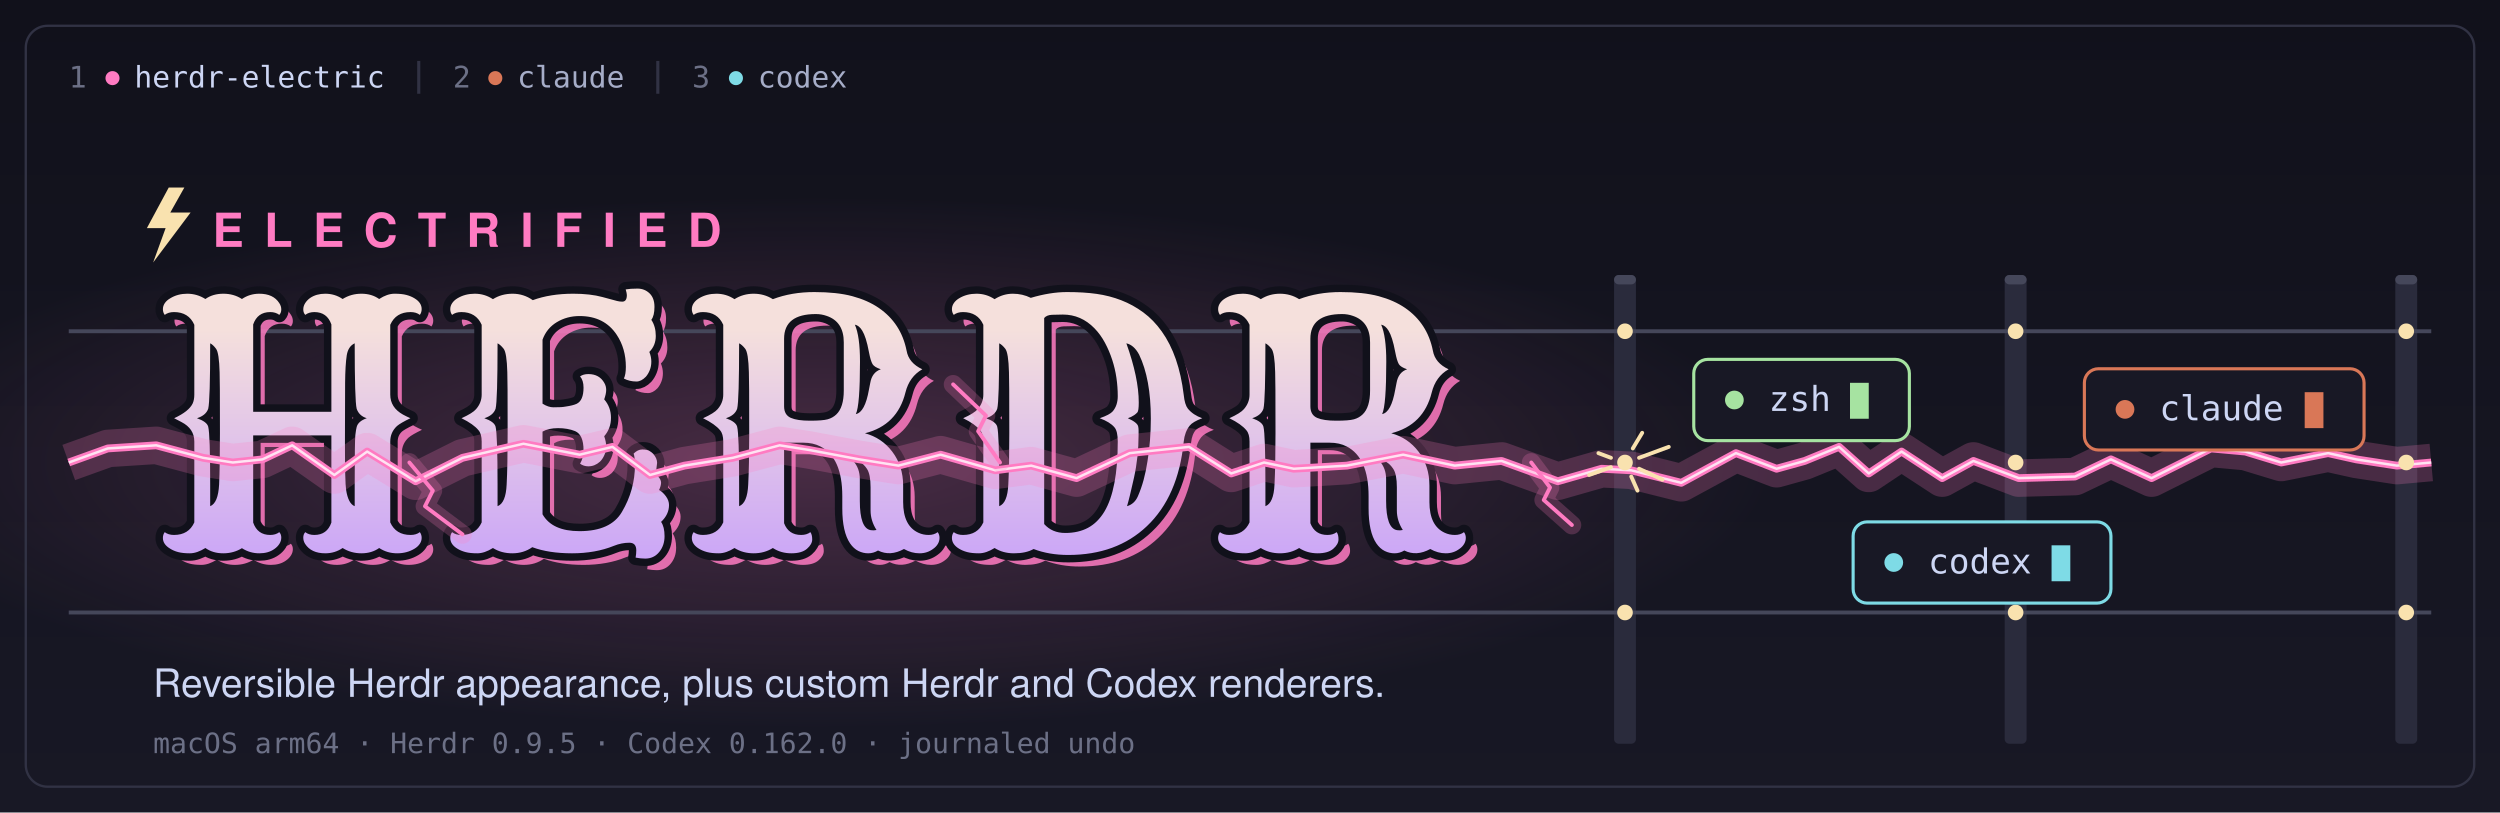
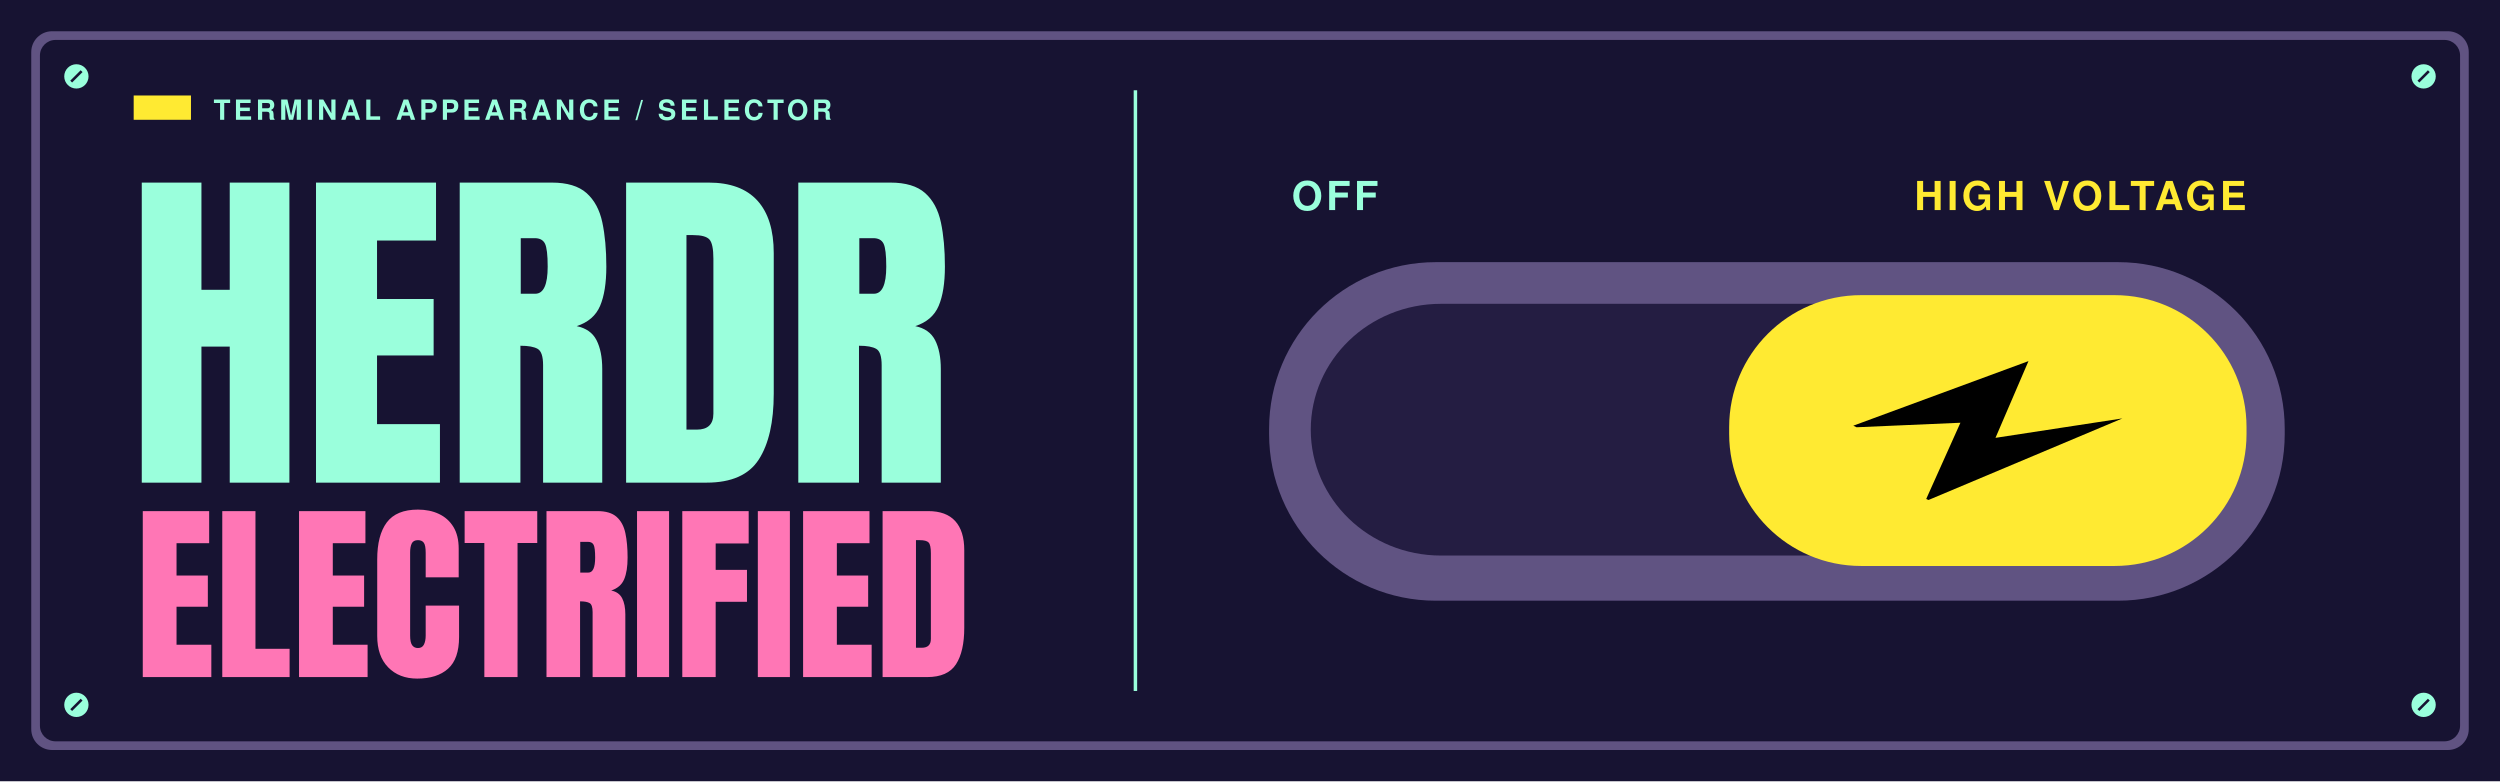
- <svg xmlns="http://www.w3.org/2000/svg" viewBox="0 0 1600 520" width="1600" height="520" role="img" aria-labelledby="t d">
-   <defs>
-     <linearGradient id="bg" x1="0" y1="0" x2="0" y2="1">
-       <stop offset="0" stop-color="#11111b" />
-       <stop offset="1" stop-color="#181825" />
-     </linearGradient>
-     <linearGradient id="mark" x1="0" y1="0" x2="0" y2="1">
-       <stop offset="0.15" stop-color="#F5E0DC" />
-       <stop offset="1" stop-color="#cba6f7" />
-     </linearGradient>
-     <radialGradient id="halo" cx="0.5" cy="0.5" r="0.5">
-       <stop offset="0" stop-color="#FF7BC2" stop-opacity="0.22" />
-       <stop offset="1" stop-color="#FF7BC2" stop-opacity="0" />
-     </radialGradient>
-     <path id="m" d="M556.0 -11.0Q506.0 20.0 443.0 20.0Q380.0 20.0 335.0 -12.0Q284.0 20.0 241.0 20.0Q198.0 20.0 170.0 12.5Q142.0 5.0 122.0 -8.0Q78.0 -34.0 78.0 -73.0Q78.0 -93.0 89.0 -108.0Q111.0 -91.0 145.0 -91.0Q234.0 -91.0 268.0 -167.0V-656.0Q268.0 -734.0 190.0 -774.0L146.0 -797.0Q235.0 -838.0 258.0 -886.0Q268.0 -908.0 268.0 -940.0V-1362.0Q234.0 -1439.0 145.0 -1439.0Q111.0 -1439.0 89.0 -1422.0Q78.0 -1437.0 78.0 -1456.5Q78.0 -1476.0 89.5 -1493.0Q101.0 -1510.0 122.0 -1522.0Q167.0 -1550.0 225.5 -1550.0Q284.0 -1550.0 335.0 -1518.0Q380.0 -1550.0 443.5 -1550.0Q507.0 -1550.0 556.0 -1518.0Q603.0 -1550.0 661.0 -1550.0Q746.0 -1550.0 782.0 -1493.0Q794.0 -1475.0 794.0 -1455.0Q794.0 -1435.0 782.0 -1422.0Q760.0 -1439.0 727.0 -1439.0Q650.0 -1439.0 624.0 -1364.0V-836.0H1097.0V-1364.0Q1071.0 -1439.0 994.0 -1439.0Q961.0 -1439.0 939.0 -1422.0Q927.0 -1435.0 927.0 -1455.0Q927.0 -1475.0 938.5 -1493.0Q950.0 -1511.0 968.0 -1524.0Q1006.0 -1550.0 1060.0 -1550.0Q1118.0 -1550.0 1165.0 -1518.0Q1216.0 -1550.0 1278.5 -1550.0Q1341.0 -1550.0 1386.0 -1518.0Q1435.0 -1550.0 1479.0 -1550.0Q1523.0 -1550.0 1551.0 -1542.5Q1579.0 -1535.0 1600.0 -1522.0Q1643.0 -1496.0 1643.0 -1457.0Q1643.0 -1437.0 1632.0 -1422.0Q1610.0 -1439.0 1576.0 -1439.0Q1487.0 -1439.0 1453.0 -1362.0V-940.0Q1453.0 -862.0 1530.0 -819.0Q1552.0 -807.0 1575.0 -797.0Q1515.0 -768.0 1494.0 -750.0Q1453.0 -712.0 1453.0 -656.0V-167.0Q1487.0 -91.0 1576.0 -91.0Q1610.0 -91.0 1632.0 -108.0Q1643.0 -93.0 1643.0 -73.5Q1643.0 -54.0 1631.5 -37.0Q1620.0 -20.0 1600.0 -8.0Q1554.0 20.0 1494.5 20.0Q1435.0 20.0 1386.0 -12.0Q1341.0 20.0 1278.5 20.0Q1216.0 20.0 1165.0 -12.0Q1118.0 20.0 1060.0 20.0Q975.0 20.0 938.0 -37.0Q927.0 -55.0 927.0 -75.0Q927.0 -95.0 939.0 -108.0Q961.0 -91.0 994.0 -91.0Q1071.0 -91.0 1097.0 -166.0V-693.0H624.0V-166.0Q650.0 -91.0 727.0 -91.0Q760.0 -91.0 782.0 -108.0Q794.0 -95.0 794.0 -75.0Q794.0 -55.0 782.5 -37.0Q771.0 -19.0 752.0 -6.0Q716.0 20.0 661.0 20.0Q604.0 20.0 556.0 -11.0ZM1186.0 -364.0Q1199.0 -280.0 1238.0 -265.0V-395.0Q1238.0 -661.0 1242.0 -695.5Q1246.0 -730.0 1250.0 -744.0Q1259.0 -779.0 1311.0 -797.0Q1265.0 -811.0 1250.0 -854.0Q1238.0 -902.0 1238.0 -1250.0Q1199.0 -1232.0 1190.0 -1178.0Q1181.0 -1119.0 1180.0 -1011.5Q1179.0 -904.0 1179.0 -656.0Q1179.0 -408.0 1186.0 -364.0ZM364.0 -265.0Q412.0 -284.0 418.0 -396.0Q423.0 -508.0 423.0 -706.0Q423.0 -904.0 422.5 -969.5Q422.0 -1035.0 421.0 -1075.0Q418.0 -1192.0 399.5 -1217.0Q381.0 -1242.0 364.0 -1250.0Q364.0 -902.0 352.0 -854.0Q338.0 -814.0 284.0 -797.0Q344.0 -776.0 352.0 -746.0Q364.0 -698.0 364.0 -395.0ZM2191.0 20.0Q2125.0 20.0 2074.0 -12.0Q2023.0 20.0 1979.5 20.0Q1936.0 20.0 1908.0 12.5Q1880.0 5.0 1859.0 -8.0Q1816.0 -34.0 1816.0 -73.0Q1816.0 -93.0 1827.0 -108.0Q1849.0 -91.0 1883.0 -91.0Q1972.0 -91.0 2006.0 -167.0V-656.0Q2006.0 -702.0 1987.0 -724.0Q1957.0 -761.0 1884.0 -797.0Q1952.0 -828.0 1972.0 -852.0Q2006.0 -891.0 2006.0 -940.0V-1362.0Q1972.0 -1439.0 1883.0 -1439.0Q1849.0 -1439.0 1827.0 -1422.0Q1816.0 -1437.0 1816.0 -1456.5Q1816.0 -1476.0 1827.5 -1493.0Q1839.0 -1510.0 1859.0 -1522.0Q1905.0 -1550.0 1964.5 -1550.0Q2024.0 -1550.0 2074.0 -1517.0Q2126.0 -1550.0 2193.0 -1550.0Q2260.0 -1550.0 2315.0 -1511.0Q2421.0 -1550.0 2560.0 -1550.0Q2663.0 -1550.0 2736.0 -1530.0L2825.0 -1506.0Q2841.0 -1502.0 2856.0 -1502.0Q2884.0 -1502.0 2884.0 -1542.0Q2884.0 -1552.0 2877.0 -1576.0Q2905.0 -1581.0 2948.0 -1581.0Q2991.0 -1581.0 3021.0 -1552.5Q3051.0 -1524.0 3051.0 -1470.5Q3051.0 -1417.0 3032.0 -1392.0Q3059.0 -1352.0 3059.0 -1294.5Q3059.0 -1237.0 3020.0 -1198.0Q3032.0 -1168.0 3032.0 -1139.5Q3032.0 -1111.0 3022.5 -1087.5Q3013.0 -1064.0 2999.0 -1048.0Q2971.0 -1019.0 2942.0 -1019.0Q2900.0 -1019.0 2866.0 -1037.0Q2878.0 -1061.0 2878.0 -1108.0Q2878.0 -1218.0 2823.0 -1301.0Q2748.0 -1415.0 2598.0 -1415.0Q2522.0 -1415.0 2460.5 -1378.0Q2399.0 -1341.0 2374.0 -1272.0V-885.0Q2409.0 -863.0 2439.5 -863.0Q2470.0 -863.0 2485.5 -864.0Q2501.0 -865.0 2517.0 -868.0Q2558.0 -874.0 2580.0 -884.0Q2622.0 -904.0 2622.0 -982.0Q2622.0 -1026.0 2601.0 -1050.0Q2621.0 -1064.0 2651.0 -1064.0Q2718.0 -1064.0 2748.0 -1010.0Q2759.0 -991.0 2759.0 -968.0Q2759.0 -945.0 2747.0 -911.0Q2788.0 -864.0 2788.0 -799.5Q2788.0 -735.0 2747.0 -688.0Q2759.0 -654.0 2759.0 -626.5Q2759.0 -599.0 2748.0 -574.0Q2737.0 -549.0 2721.0 -534.0Q2690.0 -506.0 2651.0 -506.0Q2623.0 -506.0 2601.0 -522.0Q2622.0 -557.0 2622.0 -604.0Q2622.0 -697.0 2571.0 -719.0Q2526.0 -737.0 2468.0 -737.0Q2410.0 -737.0 2374.0 -716.0V-216.0Q2432.0 -114.0 2598.0 -114.0Q2786.0 -114.0 2854.0 -230.0Q2933.0 -363.0 2933.0 -515.0Q2933.0 -559.0 2925.0 -583.0Q2950.0 -608.0 2977.0 -608.0Q3004.0 -608.0 3018.0 -600.5Q3032.0 -593.0 3043.0 -582.0Q3067.0 -555.0 3067.0 -527.0L3061.0 -478.0Q3061.0 -459.0 3071.0 -447.0Q3091.0 -426.0 3091.0 -407.5Q3091.0 -389.0 3079.0 -363.0Q3102.0 -350.0 3120.5 -324.5Q3139.0 -299.0 3139.0 -272.0Q3139.0 -215.0 3091.0 -170.0Q3112.0 -140.0 3112.0 -83.5Q3112.0 -27.0 3079.5 12.5Q3047.0 52.0 2995.0 52.0Q2967.0 52.0 2937.0 46.0Q2941.0 24.0 2941.0 2.0Q2941.0 -44.0 2899.0 -44.0Q2852.0 -44.0 2805.0 -25.0Q2694.0 20.0 2552.5 20.0Q2411.0 20.0 2312.0 -17.0Q2260.0 20.0 2191.0 20.0ZM2102.0 -265.0Q2152.0 -284.0 2157.0 -396.0Q2163.0 -508.0 2163.0 -706.0Q2163.0 -904.0 2162.5 -969.5Q2162.0 -1035.0 2161.0 -1075.0Q2158.0 -1193.0 2138.5 -1217.5Q2119.0 -1242.0 2102.0 -1250.0Q2102.0 -902.0 2090.0 -854.0Q2076.0 -814.0 2022.0 -797.0Q2082.0 -776.0 2090.0 -746.0Q2102.0 -698.0 2102.0 -395.0ZM2354.0 -275.0Q2354.0 -272.0 2355.0 -270.0ZM3767.0 -12.0Q3716.0 20.0 3651.0 20.0Q3586.0 20.0 3535.0 -12.0Q3484.0 20.0 3440.5 20.0Q3397.0 20.0 3369.0 12.5Q3341.0 5.0 3320.0 -8.0Q3277.0 -34.0 3277.0 -73.0Q3277.0 -93.0 3288.0 -108.0Q3310.0 -91.0 3344.0 -91.0Q3433.0 -91.0 3467.0 -167.0V-656.0Q3467.0 -702.0 3448.0 -724.0Q3418.0 -761.0 3345.0 -797.0Q3413.0 -828.0 3433.0 -852.0Q3467.0 -891.0 3467.0 -940.0V-1362.0Q3433.0 -1439.0 3344.0 -1439.0Q3310.0 -1439.0 3288.0 -1422.0Q3277.0 -1437.0 3277.0 -1456.5Q3277.0 -1476.0 3288.5 -1493.0Q3300.0 -1510.0 3320.0 -1522.0Q3366.0 -1550.0 3425.5 -1550.0Q3485.0 -1550.0 3535.0 -1517.0Q3587.0 -1550.0 3651.0 -1550.0Q3715.0 -1550.0 3767.0 -1517.0Q3880.0 -1560.0 4017.5 -1560.0Q4155.0 -1560.0 4248.0 -1535.0Q4341.0 -1510.0 4408.0 -1464.0Q4543.0 -1371.0 4576.0 -1205.0Q4589.0 -1131.0 4671.0 -1093.0Q4593.0 -1049.0 4569.0 -953.0Q4520.0 -755.0 4324.0 -706.0Q4425.0 -679.0 4489.0 -595.0Q4555.0 -508.0 4555.0 -390.0V-290.0Q4555.0 -146.0 4648.0 -104.0Q4676.0 -91.0 4709.0 -91.0Q4742.0 -91.0 4764.0 -108.0Q4775.0 -93.0 4775.0 -73.5Q4775.0 -54.0 4765.0 -37.0Q4755.0 -20.0 4738.0 -8.0Q4702.0 20.0 4654.0 20.0Q4606.0 20.0 4560.0 -6.0Q4476.0 40.0 4403.0 3.0Q4375.0 20.0 4344.0 20.0Q4313.0 20.0 4284.5 6.0Q4256.0 -8.0 4234.0 -40.0Q4187.0 -109.0 4187.0 -252.0V-326.0Q4187.0 -557.0 4055.0 -626.0Q4011.0 -649.0 3952.0 -649.0H3835.0V-162.0Q3862.0 -91.0 3938.0 -91.0Q3972.0 -91.0 3994.0 -108.0Q4005.0 -93.0 4005.0 -64.0Q4005.0 -35.0 3973.5 -7.5Q3942.0 20.0 3879.0 20.0Q3816.0 20.0 3767.0 -12.0ZM4027.0 -1427.0Q3835.0 -1427.0 3835.0 -1278.0V-869.0Q3835.0 -817.0 3876.0 -799.0Q3915.0 -782.0 3991.5 -782.0Q4068.0 -782.0 4098.5 -790.5Q4129.0 -799.0 4151.0 -820.0Q4196.0 -863.0 4196.0 -964.0V-1256.0Q4196.0 -1381.0 4092.0 -1416.0Q4061.0 -1427.0 4027.0 -1427.0ZM4263.0 -1363.0Q4294.0 -1293.0 4294.0 -1139.0Q4294.0 -874.0 4269.0 -822.0Q4324.0 -833.0 4348.0 -969.0L4356.0 -1010.0Q4367.0 -1075.0 4420.0 -1093.0Q4381.0 -1106.0 4370.0 -1124.0Q4358.0 -1145.0 4348.5 -1195.5Q4339.0 -1246.0 4329.0 -1277.0Q4319.0 -1308.0 4308.0 -1326.0Q4289.0 -1358.0 4263.0 -1363.0ZM3563.0 -265.0Q3613.0 -284.0 3618.0 -396.0Q3624.0 -508.0 3624.0 -706.0Q3624.0 -904.0 3623.5 -969.5Q3623.0 -1035.0 3622.0 -1075.0Q3619.0 -1193.0 3599.5 -1217.5Q3580.0 -1242.0 3563.0 -1250.0Q3563.0 -902.0 3551.0 -854.0Q3537.0 -814.0 3483.0 -797.0Q3543.0 -776.0 3551.0 -746.0Q3563.0 -698.0 3563.0 -395.0ZM4253.0 -539.0Q4293.0 -494.0 4293.0 -429.0V-297.0Q4293.0 -131.0 4359.0 -120.0Q4377.0 -117.0 4394.0 -121.0Q4358.0 -177.0 4358.0 -239.0V-379.0Q4358.0 -458.0 4336.0 -491.0Q4298.0 -547.0 4253.0 -539.0ZM5225.0 20.0Q5159.0 20.0 5108.0 -12.0Q5057.0 20.0 5013.5 20.0Q4970.0 20.0 4942.0 12.5Q4914.0 5.0 4893.0 -8.0Q4850.0 -34.0 4850.0 -73.0Q4850.0 -93.0 4861.0 -108.0Q4883.0 -91.0 4917.0 -91.0Q5006.0 -91.0 5040.0 -167.0V-656.0Q5040.0 -702.0 5021.0 -724.0Q4991.0 -761.0 4918.0 -797.0Q4986.0 -828.0 5006.0 -852.0Q5040.0 -891.0 5040.0 -940.0V-1362.0Q5006.0 -1439.0 4917.0 -1439.0Q4883.0 -1439.0 4861.0 -1422.0Q4850.0 -1437.0 4850.0 -1456.5Q4850.0 -1476.0 4861.5 -1493.0Q4873.0 -1510.0 4893.0 -1522.0Q4939.0 -1550.0 4998.5 -1550.0Q5058.0 -1550.0 5108.0 -1517.0Q5160.0 -1550.0 5218.5 -1550.0Q5277.0 -1550.0 5327.0 -1525.0Q5445.0 -1560.0 5546.0 -1560.0Q5647.0 -1560.0 5725.0 -1549.0Q5803.0 -1538.0 5874.0 -1510.5Q5945.0 -1483.0 6007.5 -1437.0Q6070.0 -1391.0 6119.0 -1322.0Q6223.0 -1177.0 6252.0 -938.0Q6258.0 -879.0 6277.0 -855.0Q6309.0 -816.0 6364.0 -797.0Q6306.0 -775.0 6288.0 -752.0Q6258.0 -714.0 6252.0 -656.0Q6219.0 -324.0 6029.0 -144.0Q5846.0 30.0 5554.0 30.0Q5437.0 30.0 5344.0 -6.0Q5299.0 20.0 5225.0 20.0ZM5408.0 -157.0Q5456.0 -103.0 5535.5 -103.0Q5615.0 -103.0 5673.5 -134.5Q5732.0 -166.0 5772.0 -232.0Q5853.0 -367.0 5853.0 -656.0Q5853.0 -719.0 5833.0 -742.0Q5806.0 -774.0 5744.0 -797.0Q5805.0 -818.0 5823.0 -839.0Q5853.0 -875.0 5853.0 -930.5Q5853.0 -986.0 5845.0 -1041.0Q5837.0 -1096.0 5819.5 -1150.0Q5802.0 -1204.0 5775.5 -1253.5Q5749.0 -1303.0 5712.0 -1341.0Q5631.0 -1424.0 5521.0 -1424.0Q5487.0 -1424.0 5455.0 -1422.5Q5423.0 -1421.0 5408.0 -1403.0ZM5905.0 -1250.0Q5980.0 -1041.0 5980.0 -892.0Q5980.0 -841.0 5971.5 -832.0Q5963.0 -823.0 5953.0 -816.0Q5935.0 -804.0 5914.0 -797.0Q5974.0 -770.0 5977.0 -745.0Q5979.0 -734.0 5979.0 -723.0V-698.0Q5979.0 -563.0 5951.0 -436.5Q5923.0 -310.0 5909.0 -265.0Q5954.0 -278.0 5974.5 -324.5Q5995.0 -371.0 6009.5 -424.5Q6024.0 -478.0 6033.0 -538.0Q6053.0 -661.0 6053.0 -795.0Q6053.0 -1035.0 5982.0 -1182.0Q5951.0 -1240.0 5905.0 -1250.0ZM5136.0 -265.0Q5186.0 -284.0 5191.0 -396.0Q5197.0 -508.0 5197.0 -706.0Q5197.0 -904.0 5196.5 -969.5Q5196.0 -1035.0 5195.0 -1075.0Q5192.0 -1193.0 5172.5 -1217.5Q5153.0 -1242.0 5136.0 -1250.0Q5136.0 -902.0 5124.0 -854.0Q5110.0 -814.0 5056.0 -797.0Q5116.0 -776.0 5124.0 -746.0Q5136.0 -698.0 5136.0 -395.0ZM6950.0 -12.0Q6899.0 20.0 6834.0 20.0Q6769.0 20.0 6718.0 -12.0Q6667.0 20.0 6623.5 20.0Q6580.0 20.0 6552.0 12.5Q6524.0 5.0 6503.0 -8.0Q6460.0 -34.0 6460.0 -73.0Q6460.0 -93.0 6471.0 -108.0Q6493.0 -91.0 6527.0 -91.0Q6616.0 -91.0 6650.0 -167.0V-656.0Q6650.0 -702.0 6631.0 -724.0Q6601.0 -761.0 6528.0 -797.0Q6596.0 -828.0 6616.0 -852.0Q6650.0 -891.0 6650.0 -940.0V-1362.0Q6616.0 -1439.0 6527.0 -1439.0Q6493.0 -1439.0 6471.0 -1422.0Q6460.0 -1437.0 6460.0 -1456.5Q6460.0 -1476.0 6471.5 -1493.0Q6483.0 -1510.0 6503.0 -1522.0Q6549.0 -1550.0 6608.5 -1550.0Q6668.0 -1550.0 6718.0 -1517.0Q6770.0 -1550.0 6834.0 -1550.0Q6898.0 -1550.0 6950.0 -1517.0Q7063.0 -1560.0 7200.5 -1560.0Q7338.0 -1560.0 7431.0 -1535.0Q7524.0 -1510.0 7591.0 -1464.0Q7726.0 -1371.0 7759.0 -1205.0Q7772.0 -1131.0 7854.0 -1093.0Q7776.0 -1049.0 7752.0 -953.0Q7703.0 -755.0 7507.0 -706.0Q7608.0 -679.0 7672.0 -595.0Q7738.0 -508.0 7738.0 -390.0V-290.0Q7738.0 -146.0 7831.0 -104.0Q7859.0 -91.0 7892.0 -91.0Q7925.0 -91.0 7947.0 -108.0Q7958.0 -93.0 7958.0 -73.5Q7958.0 -54.0 7948.0 -37.0Q7938.0 -20.0 7921.0 -8.0Q7885.0 20.0 7837.0 20.0Q7789.0 20.0 7743.0 -6.0Q7659.0 40.0 7586.0 3.0Q7558.0 20.0 7527.0 20.0Q7496.0 20.0 7467.5 6.0Q7439.0 -8.0 7417.0 -40.0Q7370.0 -109.0 7370.0 -252.0V-326.0Q7370.0 -557.0 7238.0 -626.0Q7194.0 -649.0 7135.0 -649.0H7018.0V-162.0Q7045.0 -91.0 7121.0 -91.0Q7155.0 -91.0 7177.0 -108.0Q7188.0 -93.0 7188.0 -64.0Q7188.0 -35.0 7156.5 -7.5Q7125.0 20.0 7062.0 20.0Q6999.0 20.0 6950.0 -12.0ZM7210.0 -1427.0Q7018.0 -1427.0 7018.0 -1278.0V-869.0Q7018.0 -817.0 7059.0 -799.0Q7098.0 -782.0 7174.5 -782.0Q7251.0 -782.0 7281.5 -790.5Q7312.0 -799.0 7334.0 -820.0Q7379.0 -863.0 7379.0 -964.0V-1256.0Q7379.0 -1381.0 7275.0 -1416.0Q7244.0 -1427.0 7210.0 -1427.0ZM7446.0 -1363.0Q7477.0 -1293.0 7477.0 -1139.0Q7477.0 -874.0 7452.0 -822.0Q7507.0 -833.0 7531.0 -969.0L7539.0 -1010.0Q7550.0 -1075.0 7603.0 -1093.0Q7564.0 -1106.0 7553.0 -1124.0Q7541.0 -1145.0 7531.5 -1195.5Q7522.0 -1246.0 7512.0 -1277.0Q7502.0 -1308.0 7491.0 -1326.0Q7472.0 -1358.0 7446.0 -1363.0ZM6746.0 -265.0Q6796.0 -284.0 6801.0 -396.0Q6807.0 -508.0 6807.0 -706.0Q6807.0 -904.0 6806.5 -969.5Q6806.0 -1035.0 6805.0 -1075.0Q6802.0 -1193.0 6782.5 -1217.5Q6763.0 -1242.0 6746.0 -1250.0Q6746.0 -902.0 6734.0 -854.0Q6720.0 -814.0 6666.0 -797.0Q6726.0 -776.0 6734.0 -746.0Q6746.0 -698.0 6746.0 -395.0ZM7436.0 -539.0Q7476.0 -494.0 7476.0 -429.0V-297.0Q7476.0 -131.0 7542.0 -120.0Q7560.0 -117.0 7577.0 -121.0Q7541.0 -177.0 7541.0 -239.0V-379.0Q7541.0 -458.0 7519.0 -491.0Q7481.0 -547.0 7436.0 -539.0Z" />
-   </defs>
-   <rect width="1600" height="520" fill="url(#bg)" />
-   <ellipse cx="520" cy="296" rx="620" ry="170" fill="url(#halo)" />
-   <rect x="16.5" y="16.5" width="1567" height="487" rx="14" fill="none" stroke="#313244" stroke-width="1.5" />
-   <text x="44" y="56" font-family="'SF Mono', Menlo, Consolas, 'DejaVu Sans Mono', monospace" font-size="19" fill="#6c7086">1</text>
-   <circle cx="72" cy="50" r="4.5" fill="#FF7BC2" />
-   <text x="86" y="56" font-family="'SF Mono', Menlo, Consolas, 'DejaVu Sans Mono', monospace" font-size="19" fill="#cdd6f4">herdr-electric</text>
-   <line x1="268" y1="39" x2="268" y2="60" stroke="#313244" stroke-width="2" />
-   <text x="289.85" y="56" font-family="'SF Mono', Menlo, Consolas, 'DejaVu Sans Mono', monospace" font-size="19" fill="#6c7086">2</text>
-   <circle cx="317" cy="50" r="4.5" fill="#d97757" />
-   <text x="331" y="56" font-family="'SF Mono', Menlo, Consolas, 'DejaVu Sans Mono', monospace" font-size="19" fill="#a6adc8">claude</text>
-   <line x1="421" y1="39" x2="421" y2="60" stroke="#313244" stroke-width="2" />
-   <text x="442.98" y="56" font-family="'SF Mono', Menlo, Consolas, 'DejaVu Sans Mono', monospace" font-size="19" fill="#6c7086">3</text>
-   <circle cx="471" cy="50" r="4.5" fill="#7EDBE6" />
-   <text x="485" y="56" font-family="'SF Mono', Menlo, Consolas, 'DejaVu Sans Mono', monospace" font-size="19" fill="#a6adc8">codex</text>
-   <rect x="1033" y="176" width="14" height="300" rx="3" fill="#2a2b3c" />
-   <rect x="1033" y="176" width="14" height="6" rx="3" fill="#45475a" />
-   <rect x="1283" y="176" width="14" height="300" rx="3" fill="#2a2b3c" />
-   <rect x="1283" y="176" width="14" height="6" rx="3" fill="#45475a" />
-   <rect x="1533" y="176" width="14" height="300" rx="3" fill="#2a2b3c" />
-   <rect x="1533" y="176" width="14" height="6" rx="3" fill="#45475a" />
-   <line x1="44" y1="212" x2="1556" y2="212" stroke="#45475a" stroke-width="2.5" />
-   <circle cx="1040" cy="212" r="5" fill="#F9E2AF" />
-   <circle cx="1290" cy="212" r="5" fill="#F9E2AF" />
-   <circle cx="1540" cy="212" r="5" fill="#F9E2AF" />
-   <line x1="44" y1="392" x2="1556" y2="392" stroke="#45475a" stroke-width="2.5" />
-   <circle cx="1040" cy="392" r="5" fill="#F9E2AF" />
-   <circle cx="1290" cy="392" r="5" fill="#F9E2AF" />
-   <circle cx="1540" cy="392" r="5" fill="#F9E2AF" />
-   <g transform="translate(96.0 352.0) scale(0.1058201)">
-     <use href="#m" transform="translate(70 70)" fill="#FF7BC2" opacity="0.85" />
-     <use href="#m" fill="url(#mark)" stroke="#11111b" stroke-width="90" paint-order="stroke" stroke-linejoin="round" />
+ <svg xmlns="http://www.w3.org/2000/svg" width="1440" height="450" viewBox="0 0 1440 450" role="img" aria-label="Herdr Electrified: Phosphor Selector">
+   <rect x="0" y="0" width="1440" height="450" rx="0" fill="#171332" />
+   <rect x="18" y="18" width="1404" height="414" rx="12" fill="#605382" />
+   <rect x="23" y="23" width="1394" height="404" rx="9" fill="#171332" />
+   <circle cx="44" cy="44" r="7" fill="#9affdc" />
+   <path d="M41 47l6 -6" fill="none" stroke="#171332" stroke-width="1.5" />
+   <circle cx="44" cy="406" r="7" fill="#9affdc" />
+   <path d="M41 409l6 -6" fill="none" stroke="#171332" stroke-width="1.5" />
+   <circle cx="1396" cy="44" r="7" fill="#9affdc" />
+   <path d="M1393 47l6 -6" fill="none" stroke="#171332" stroke-width="1.5" />
+   <circle cx="1396" cy="406" r="7" fill="#9affdc" />
+   <path d="M1393 409l6 -6" fill="none" stroke="#171332" stroke-width="1.5" />
+   <path d="M77 55h33v14H77z" fill="#ffea32" />
+   <text x="123" y="69" fill="#9affdc" font-family="Helvetica Neue,Helvetica,sans-serif" font-weight="600" font-size="16" letter-spacing="2">TERMINAL APPEARANCE   /   SELECTOR</text>
+   <g transform="translate(74.0 278.0) scale(0.09819764)">
+     <path d="M78.0 0.0V-1760.0H428.0V-1131.0H594.0V-1760.0H944.0V0.0H594.0V-798.0H428.0V0.0ZM1100.0 0.0V-1760.0H1804.0V-1420.0H1458.0V-1077.0H1790.0V-746.0H1458.0V-343.0H1827.0V0.0ZM1943.0 0.0V-1760.0H2483.0Q2618.0 -1760.0 2687.0 -1698.5Q2756.0 -1637.0 2779.5 -1526.5Q2803.0 -1416.0 2803.0 -1267.0Q2803.0 -1123.0 2766.5 -1037.0Q2730.0 -951.0 2629.0 -918.0Q2712.0 -901.0 2745.5 -835.5Q2779.0 -770.0 2779.0 -666.0V0.0H2432.0V-689.0Q2432.0 -766.0 2400.5 -784.5Q2369.0 -803.0 2299.0 -803.0V0.0ZM2301.0 -1108.0H2386.0Q2459.0 -1108.0 2459.0 -1267.0Q2459.0 -1370.0 2443.0 -1402.0Q2427.0 -1434.0 2383.0 -1434.0H2301.0ZM2919.0 0.0V-1760.0H3403.0Q3593.0 -1760.0 3689.0 -1654.5Q3785.0 -1549.0 3785.0 -1346.0V-522.0Q3785.0 -272.0 3697.5 -136.0Q3610.0 0.0 3391.0 0.0ZM3273.0 -311.0H3334.0Q3431.0 -311.0 3431.0 -405.0V-1313.0Q3431.0 -1401.0 3407.5 -1426.5Q3384.0 -1452.0 3312.0 -1452.0H3273.0ZM3929.0 0.0V-1760.0H4469.0Q4604.0 -1760.0 4673.0 -1698.5Q4742.0 -1637.0 4765.5 -1526.5Q4789.0 -1416.0 4789.0 -1267.0Q4789.0 -1123.0 4752.5 -1037.0Q4716.0 -951.0 4615.0 -918.0Q4698.0 -901.0 4731.5 -835.5Q4765.0 -770.0 4765.0 -666.0V0.0H4418.0V-689.0Q4418.0 -766.0 4386.5 -784.5Q4355.0 -803.0 4285.0 -803.0V0.0ZM4287.0 -1108.0H4372.0Q4445.0 -1108.0 4445.0 -1267.0Q4445.0 -1370.0 4429.0 -1402.0Q4413.0 -1434.0 4369.0 -1434.0H4287.0Z" fill="#9affdc" />
  </g>
-   <path d="M44 296 L69 287 L100 285 L130 293 L149 296 L168 294 L187 285 L214 304 L235 289 L266 308 L296 293 L335 284 L371 291 L392 286 L416 304 L438 298 L469 293 L499 285 L518 288 L550 294 L575 298 L602 291 L637 301 L660 298 L689 306 L723 290 L761 286 L788 303 L809 296 L828 300 L862 298 L898 291 L931 298 L961 295 L997 308 L1025 300 L1044 301 L1076 309 L1111 290 L1137 300 L1155 295 L1177 286 L1196 303 L1217 289 L1243 306 L1263 295 L1292 306 L1328 305 L1351 294 L1377 306 L1415 287 L1437 289 L1460 296 L1490 290 L1508 294 L1534 298 L1556 296" fill="none" stroke="#FF7BC2" stroke-opacity="0.22" stroke-width="24" stroke-linejoin="round" />
-   <path d="M44 296 L69 287 L100 285 L130 293 L149 296 L168 294 L187 285 L214 304 L235 289 L266 308 L296 293 L335 284 L371 291 L392 286 L416 304 L438 298 L469 293 L499 285 L518 288 L550 294 L575 298 L602 291 L637 301 L660 298 L689 306 L723 290 L761 286 L788 303 L809 296 L828 300 L862 298 L898 291 L931 298 L961 295 L997 308 L1025 300 L1044 301 L1076 309 L1111 290 L1137 300 L1155 295 L1177 286 L1196 303 L1217 289 L1243 306 L1263 295 L1292 306 L1328 305 L1351 294 L1377 306 L1415 287 L1437 289 L1460 296 L1490 290 L1508 294 L1534 298 L1556 296" fill="none" stroke="#FF7BC2" stroke-width="5" stroke-linejoin="round" />
-   <path d="M44 296 L69 287 L100 285 L130 293 L149 296 L168 294 L187 285 L214 304 L235 289 L266 308 L296 293 L335 284 L371 291 L392 286 L416 304 L438 298 L469 293 L499 285 L518 288 L550 294 L575 298 L602 291 L637 301 L660 298 L689 306 L723 290 L761 286 L788 303 L809 296 L828 300 L862 298 L898 291 L931 298 L961 295 L997 308 L1025 300 L1044 301 L1076 309 L1111 290 L1137 300 L1155 295 L1177 286 L1196 303 L1217 289 L1243 306 L1263 295 L1292 306 L1328 305 L1351 294 L1377 306 L1415 287 L1437 289 L1460 296 L1490 290 L1508 294 L1534 298 L1556 296" fill="none" stroke="#FFE3F2" stroke-width="1.6" stroke-linejoin="round" />
-   <path d="M262 296 L277 314 L272 324 L296 342" fill="none" stroke="#FF7BC2" stroke-opacity="0.22" stroke-width="12" stroke-linejoin="round" stroke-linecap="round" />
-   <path d="M262 296 L277 314 L272 324 L296 342" fill="none" stroke="#FF7BC2" stroke-width="2.5" stroke-linejoin="round" stroke-linecap="round" />
-   <path d="M640 296 L626 276 L631 266 L610 246" fill="none" stroke="#FF7BC2" stroke-opacity="0.22" stroke-width="12" stroke-linejoin="round" stroke-linecap="round" />
-   <path d="M640 296 L626 276 L631 266 L610 246" fill="none" stroke="#FF7BC2" stroke-width="2.5" stroke-linejoin="round" stroke-linecap="round" />
-   <path d="M980 296 L992 312 L988 320 L1006 336" fill="none" stroke="#FF7BC2" stroke-opacity="0.22" stroke-width="12" stroke-linejoin="round" stroke-linecap="round" />
-   <path d="M980 296 L992 312 L988 320 L1006 336" fill="none" stroke="#FF7BC2" stroke-width="2.5" stroke-linejoin="round" stroke-linecap="round" />
-   <circle cx="1040" cy="296" r="5" fill="#F9E2AF" />
-   <circle cx="1290" cy="296" r="5" fill="#F9E2AF" />
-   <circle cx="1540" cy="296" r="5" fill="#F9E2AF" />
-   <line x1="1045" y1="287" x2="1051" y2="277" stroke="#F9E2AF" stroke-width="2.5" stroke-linecap="round" />
-   <line x1="1049" y1="293" x2="1068" y2="286" stroke="#F9E2AF" stroke-width="2.5" stroke-linecap="round" />
-   <line x1="1049" y1="300" x2="1064" y2="307" stroke="#F9E2AF" stroke-width="2.5" stroke-linecap="round" />
-   <line x1="1044" y1="305" x2="1048" y2="314" stroke="#F9E2AF" stroke-width="2.5" stroke-linecap="round" />
-   <line x1="1031" y1="293" x2="1023" y2="290" stroke="#F9E2AF" stroke-width="2.5" stroke-linecap="round" />
-   <line x1="1031" y1="299" x2="1017" y2="304" stroke="#F9E2AF" stroke-width="2.5" stroke-linecap="round" />
-   <rect x="1084" y="230" width="138" height="52" rx="9" fill="#181825" stroke="#A6E3A1" stroke-width="2" />
-   <circle cx="1110" cy="256.0" r="6" fill="#A6E3A1" />
-   <text x="1132" y="263" font-family="'SF Mono', Menlo, Consolas, 'DejaVu Sans Mono', monospace" font-size="22" fill="#cdd6f4">zsh</text>
-   <rect x="1184" y="245" width="12" height="23" fill="#A6E3A1" />
-   <rect x="1334" y="236" width="179" height="52" rx="9" fill="#181825" stroke="#d97757" stroke-width="2" />
-   <circle cx="1360" cy="262.0" r="6" fill="#d97757" />
-   <text x="1382" y="269" font-family="'SF Mono', Menlo, Consolas, 'DejaVu Sans Mono', monospace" font-size="22" fill="#cdd6f4">claude</text>
-   <rect x="1475" y="251" width="12" height="23" fill="#d97757" />
-   <rect x="1186" y="334" width="165" height="52" rx="9" fill="#181825" stroke="#7EDBE6" stroke-width="2" />
-   <circle cx="1212" cy="360.0" r="6" fill="#7EDBE6" />
-   <text x="1234" y="367" font-family="'SF Mono', Menlo, Consolas, 'DejaVu Sans Mono', monospace" font-size="22" fill="#cdd6f4">codex</text>
-   <rect x="1313" y="349" width="12" height="23" fill="#7EDBE6" />
-   <path d="M108 120 L94 146 L106 146 L98 168 L122 136 L109 136 L118 120 Z" fill="#F9E2AF" />
-   <text x="136" y="158" font-family="'Helvetica Neue', Helvetica, 'Segoe UI', Arial, sans-serif" font-size="30" font-weight="700" letter-spacing="13" fill="#FF7BC2">ELECTRIFIED</text>
-   <text x="98" y="446" font-family="'Helvetica Neue', Helvetica, 'Segoe UI', Arial, sans-serif" font-size="25" fill="#cdd6f4">Reversible Herdr appearance, plus custom Herdr and Codex renderers.</text>
-   <text x="98" y="482" font-family="'SF Mono', Menlo, Consolas, 'DejaVu Sans Mono', monospace" font-size="18" fill="#6c7086">macOS arm64  ·  Herdr 0.9.5  ·  Codex 0.162.0  ·  journaled undo</text>
+   <g transform="translate(78.0 390.0) scale(0.05431959)">
+     <path d="M78.0 0.0V-1760.0H782.0V-1420.0H436.0V-1077.0H768.0V-746.0H436.0V-343.0H805.0V0.0ZM921.0 0.0V-1760.0H1273.0V-300.0H1635.0V0.0ZM1735.0 0.0V-1760.0H2439.0V-1420.0H2093.0V-1077.0H2425.0V-746.0H2093.0V-343.0H2462.0V0.0ZM2988.0 16.0Q2797.0 16.0 2680.5 -103.0Q2564.0 -222.0 2564.0 -436.0V-1248.0Q2564.0 -1504.0 2665.5 -1640.0Q2767.0 -1776.0 2996.0 -1776.0Q3121.0 -1776.0 3218.5 -1730.0Q3316.0 -1684.0 3372.0 -1592.5Q3428.0 -1501.0 3428.0 -1362.0V-1058.0H3078.0V-1318.0Q3078.0 -1397.0 3058.0 -1424.5Q3038.0 -1452.0 2996.0 -1452.0Q2947.0 -1452.0 2930.0 -1416.5Q2913.0 -1381.0 2913.0 -1322.0V-441.0Q2913.0 -368.0 2934.5 -338.0Q2956.0 -308.0 2996.0 -308.0Q3041.0 -308.0 3059.5 -345.0Q3078.0 -382.0 3078.0 -441.0V-758.0H3432.0V-425.0Q3432.0 -193.0 3315.0 -88.5Q3198.0 16.0 2988.0 16.0ZM3700.0 0.0V-1422.0H3491.0V-1760.0H4261.0V-1422.0H4052.0V0.0ZM4359.0 0.0V-1760.0H4899.0Q5034.0 -1760.0 5103.0 -1698.5Q5172.0 -1637.0 5195.5 -1526.5Q5219.0 -1416.0 5219.0 -1267.0Q5219.0 -1123.0 5182.5 -1037.0Q5146.0 -951.0 5045.0 -918.0Q5128.0 -901.0 5161.5 -835.5Q5195.0 -770.0 5195.0 -666.0V0.0H4848.0V-689.0Q4848.0 -766.0 4816.5 -784.5Q4785.0 -803.0 4715.0 -803.0V0.0ZM4717.0 -1108.0H4802.0Q4875.0 -1108.0 4875.0 -1267.0Q4875.0 -1370.0 4859.0 -1402.0Q4843.0 -1434.0 4799.0 -1434.0H4717.0ZM5319.0 0.0V-1760.0H5659.0V0.0ZM5799.0 0.0V-1760.0H6503.0V-1417.0H6153.0V-1137.0H6485.0V-798.0H6153.0V0.0ZM6600.0 0.0V-1760.0H6940.0V0.0ZM7080.0 0.0V-1760.0H7784.0V-1420.0H7438.0V-1077.0H7770.0V-746.0H7438.0V-343.0H7807.0V0.0ZM7923.0 0.0V-1760.0H8407.0Q8597.0 -1760.0 8693.0 -1654.5Q8789.0 -1549.0 8789.0 -1346.0V-522.0Q8789.0 -272.0 8701.5 -136.0Q8614.0 0.0 8395.0 0.0ZM8277.0 -311.0H8338.0Q8435.0 -311.0 8435.0 -405.0V-1313.0Q8435.0 -1401.0 8411.5 -1426.5Q8388.0 -1452.0 8316.0 -1452.0H8277.0Z" fill="#ff76b5" />
+   </g>
+   <path d="M654 52V398" fill="none" stroke="#9affdc" stroke-width="2" />
+   <g transform="translate(0 30)">
+     <text x="744" y="91" fill="#9affdc" font-family="Helvetica Neue,Helvetica,sans-serif" font-weight="600" font-size="23" letter-spacing="2">OFF</text>
+     <text x="1294" text-anchor="end" y="91" fill="#ffea32" font-family="Helvetica Neue,Helvetica,sans-serif" font-weight="600" font-size="23" letter-spacing="2">HIGH VOLTAGE</text>
+     <rect x="731" y="121" width="585" height="195" rx="96" fill="#605382" />
+     <rect x="748" y="138" width="551" height="161" rx="81" fill="#605382" />
+     <rect x="755" y="145" width="535" height="145" rx="75" fill="#241d42" />
+     <rect x="996" y="140" width="298" height="156" rx="76" fill="#ffea32" />
+     <path d="M1067.5 220.8L1168.4 258.0L1149.4 213.8L1222.5 225.0L1110.8 178.0L1109.5 178.6L1129.2 222.5L1069.4 219.9Z" transform="translate(0 436) scale(1 -1)" fill="#000000" />
+   </g>
</svg>
